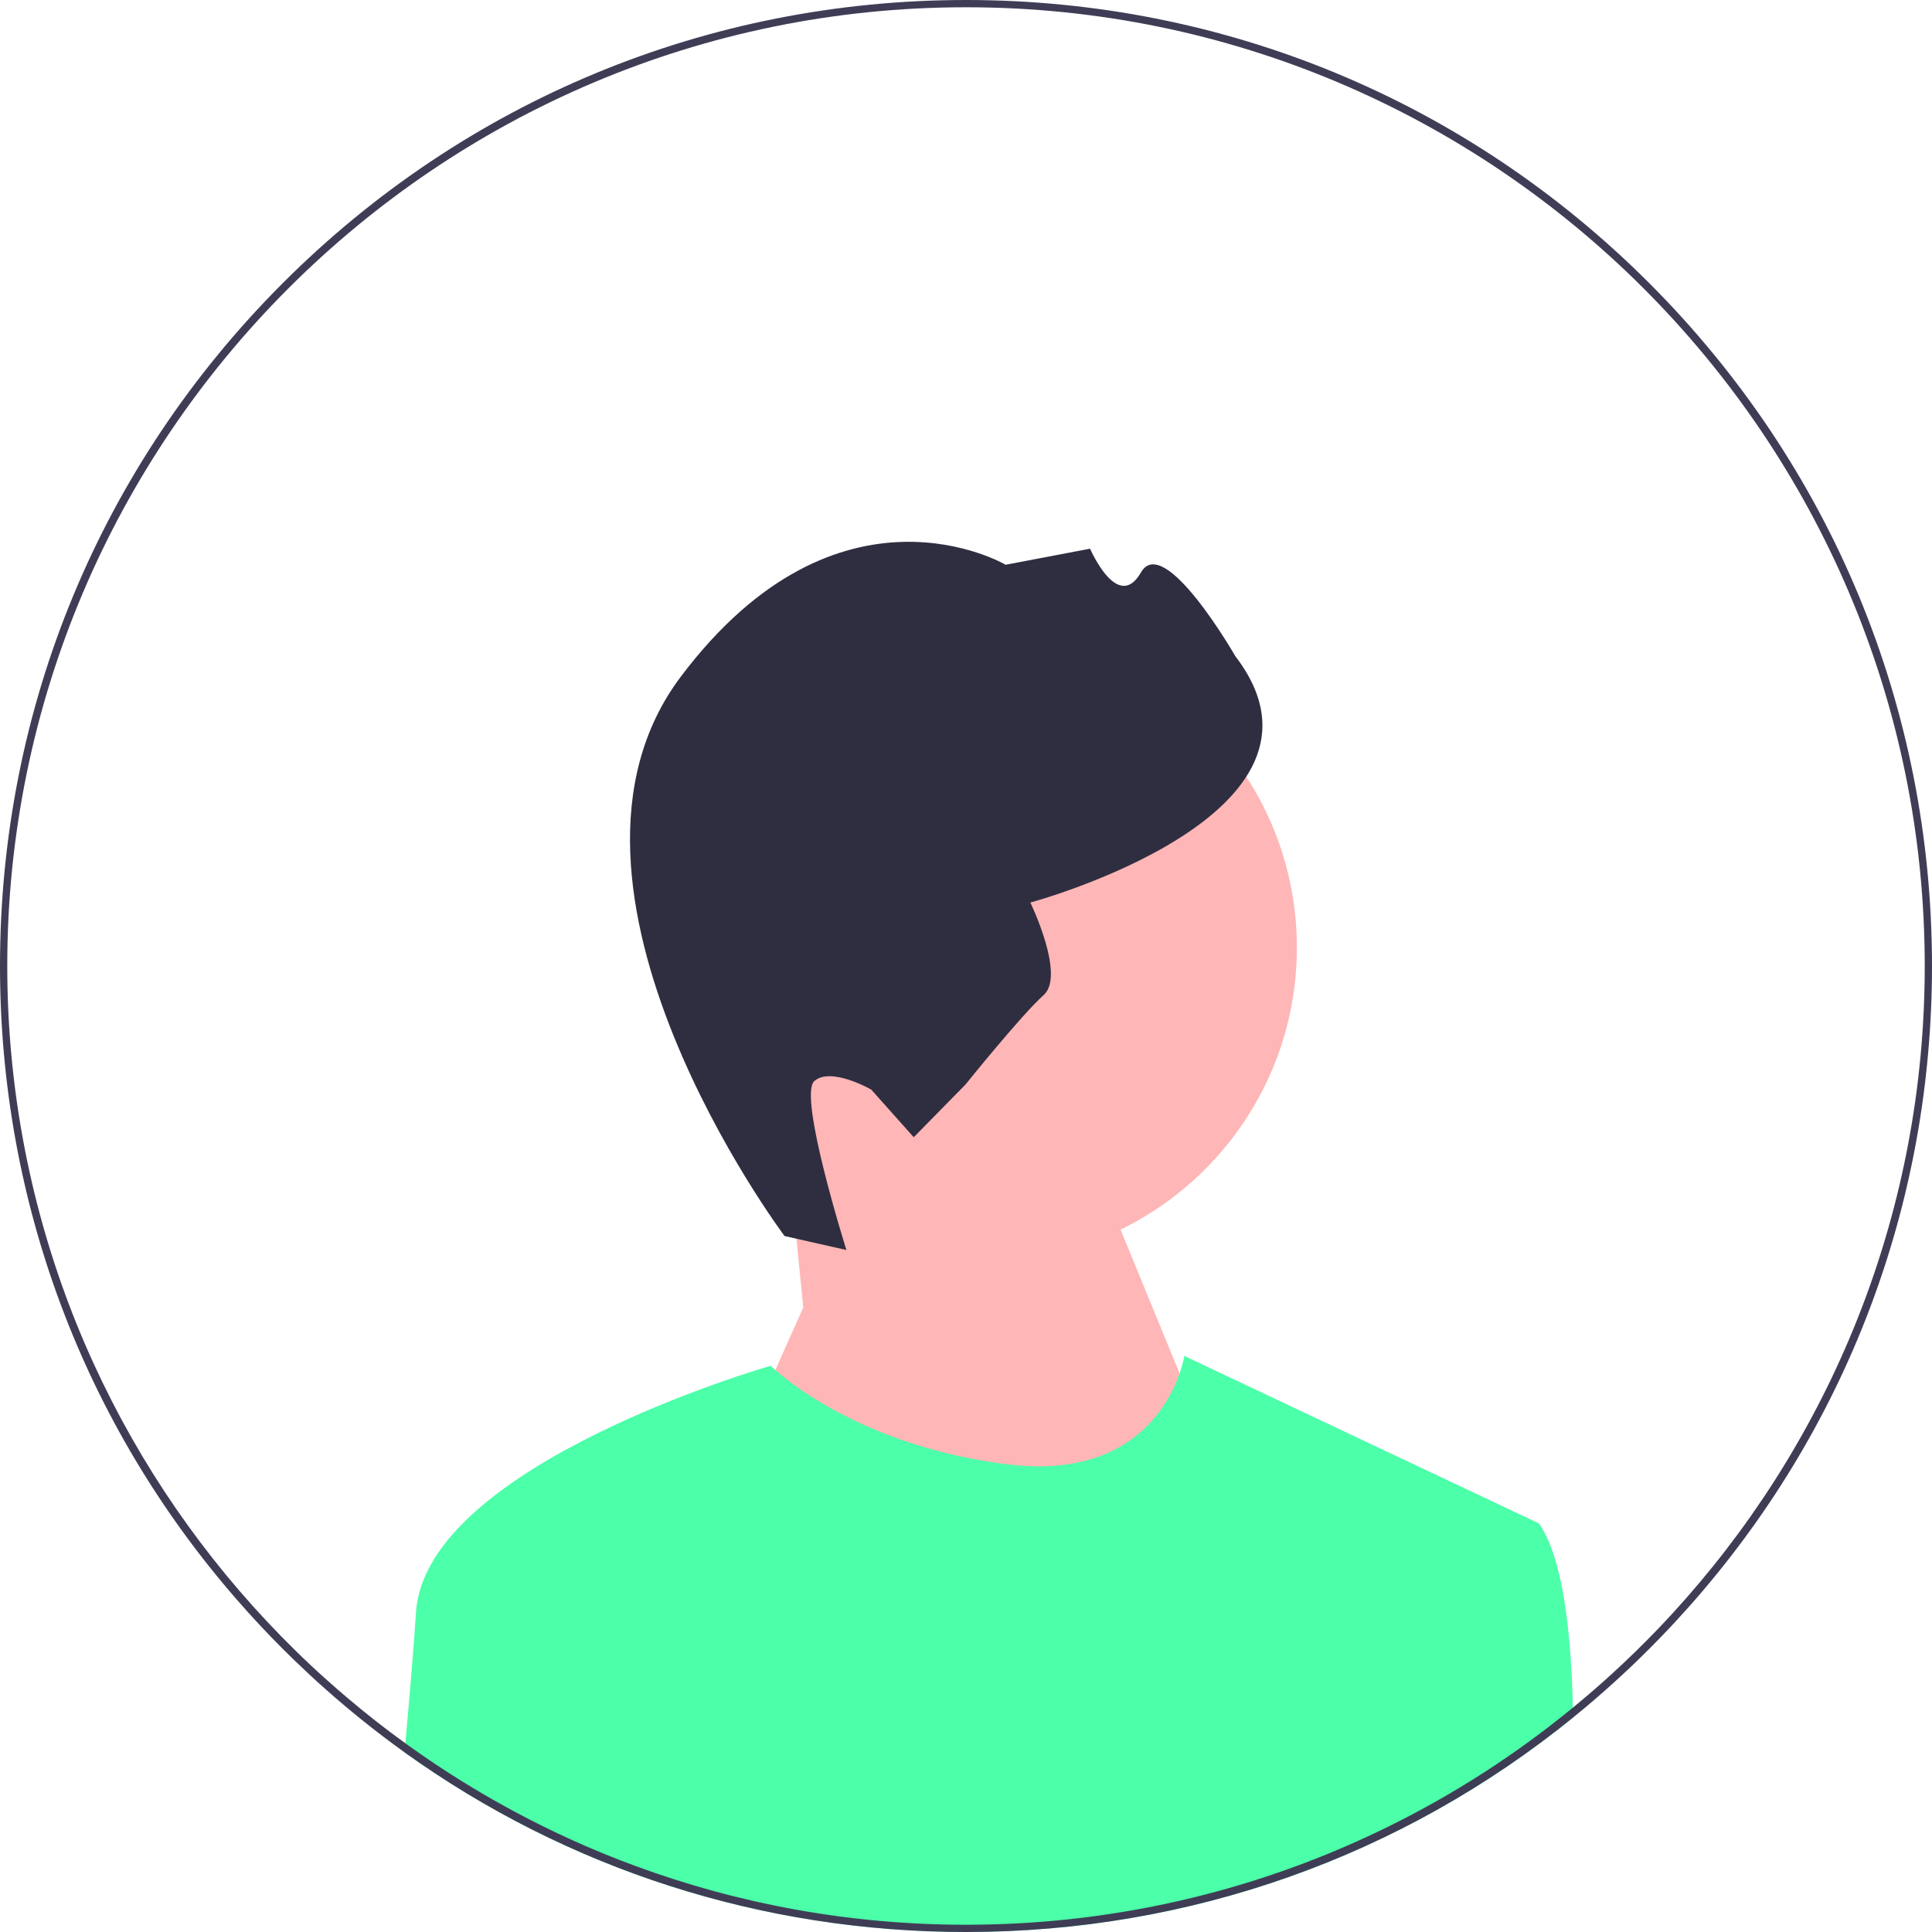
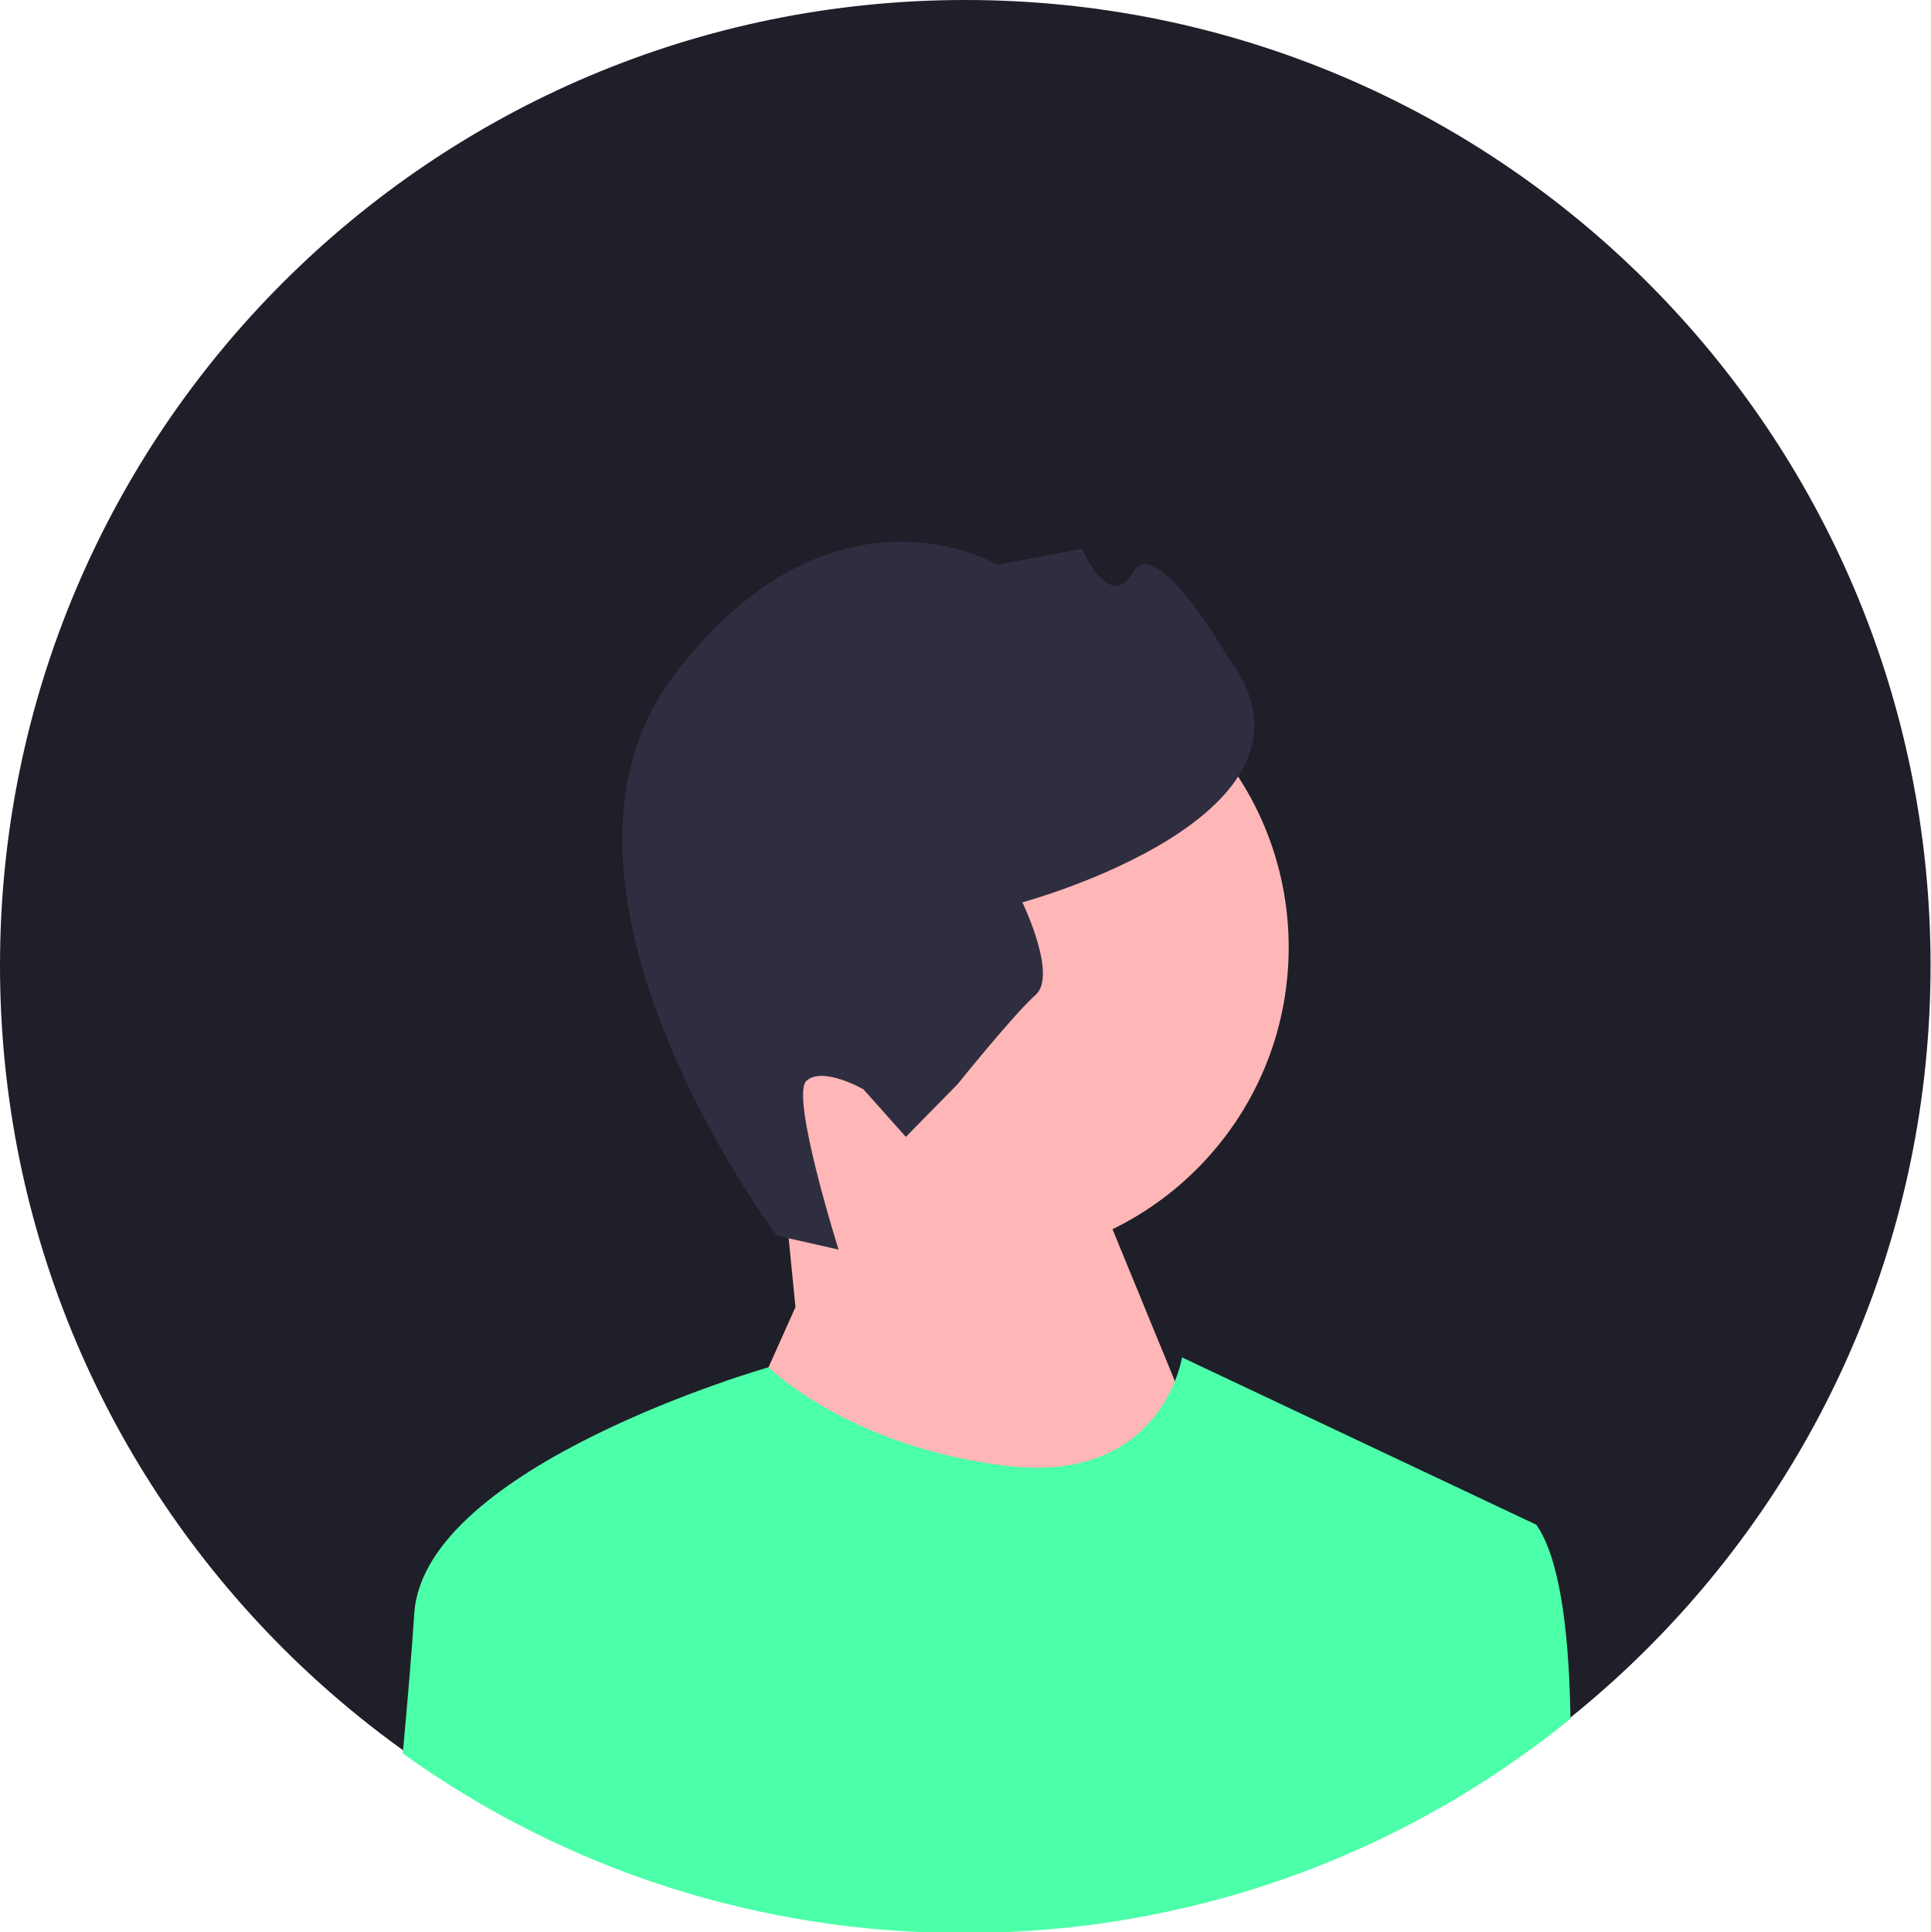
- <svg xmlns="http://www.w3.org/2000/svg" width="532" height="532" viewBox="0 0 532 532">
-   <circle cx="270.76" cy="260.934" r="86.349" fill="#ffb6b6" />
-   <polygon points="221.19 360.052 217.289 320.618 295.19 306.052 341.19 418.052 261.19 510.052 204.19 398.052 221.19 360.052" fill="#ffb6b6" />
-   <path d="m216.037,340.357l17.031,3.848s-13.388-42.455-8.844-46.508c4.544-4.053,15.68,2.333,15.68,2.333l11.702,13.12,14.254-14.512s15.475-19.242,21.534-24.646-3.673-25.464-3.673-25.464c0,0,89.892-24.239,56.443-67.84,0,0-19.611-34.185-25.997-23.049-6.386,11.136-14.002-6.55-14.002-6.55l-23.254,4.422s-45.894-27.06-89.453,30.83c-43.559,57.89,28.579,154.016,28.579,154.016h-0Z" fill="#2f2e41" />
-   <path d="m433.16,472.95c-47.19,38.26-105.57,59.05-167.16,59.05-56.24,0-109.81-17.34-154.62-49.48.08-.84.16-1.67.23-2.5,1.19-13,2.25-25.64,2.95-36.12,2.71-40.69,97.64-67.81,97.64-67.81,0,0,.43.43,1.29,1.18,5.24,4.6,26.51,21.28,63.81,25.94,33.26,4.16,44.21-15.57,47.52-25.02,1-2.88,1.3-4.81,1.3-4.81l97.64,46.11c6.37,9.1,8.86,28.7,9.35,50.73.02.91.04,1.81.05,2.73Z" fill="#4cffa9" />
-   <path d="m454.09,77.91C403.85,27.67,337.05,0,266,0S128.15,27.67,77.91,77.91C27.67,128.15,0,194.95,0,266c0,64.85,23.05,126.16,65.29,174.57,4.03,4.63,8.24,9.14,12.62,13.52,1.03,1.03,2.07,2.06,3.12,3.06,2.8,2.71,5.65,5.36,8.55,7.93,1.76,1.57,3.54,3.11,5.34,4.62,1.41,1.19,2.82,2.36,4.25,3.51.03.03.05.05.08.07,3.97,3.2,8.01,6.28,12.13,9.24,44.81,32.14,98.38,49.48,154.62,49.48,61.59,0,119.97-20.79,167.16-59.05,3.85-3.12,7.62-6.36,11.32-9.71,3.27-2.96,6.47-6.01,9.61-9.15.99-.99,1.98-1.99,2.95-3,2.7-2.78,5.32-5.61,7.88-8.48,43.37-48.72,67.08-110.84,67.08-176.61,0-71.05-27.67-137.85-77.91-188.09Zm10.18,362.21c-2.5,2.84-5.06,5.64-7.68,8.37-4.08,4.25-8.29,8.37-12.64,12.34-1.65,1.52-3.32,3-5.01,4.47-1.92,1.67-3.86,3.31-5.83,4.92-15.53,12.75-32.54,23.75-50.73,32.71-7.19,3.55-14.56,6.78-22.1,9.67-29.29,11.24-61.08,17.4-94.28,17.4-32.04,0-62.76-5.74-91.19-16.24-11.67-4.3-22.95-9.41-33.78-15.26-1.59-.86-3.17-1.73-4.74-2.62-8.26-4.68-16.25-9.79-23.92-15.31-.25-.18-.51-.37-.76-.55-5.46-3.94-10.77-8.09-15.9-12.45-1.88-1.59-3.74-3.2-5.57-4.85-2.98-2.65-5.9-5.38-8.75-8.18-5.4-5.29-10.56-10.8-15.49-16.53C26.09,391.77,2,331.65,2,266,2,120.43,120.43,2,266,2s264,118.43,264,264c0,66.66-24.83,127.62-65.73,174.12Z" fill="#3f3d56" />
+ <svg xmlns="http://www.w3.org/2000/svg" width="1600" height="1601" viewBox="0 0 1600 1601" fill="none" version="1.1" id="svg12">
+   <defs id="defs16" />
+   <circle cx="800" cy="800" r="800" fill="#1E1F29" id="circle2" />
+   <path d="M808.338 1044.76C951.764 1044.76 1068.03 928.485 1068.03 785.059C1068.03 641.633 951.764 525.363 808.338 525.363C664.912 525.363 548.642 641.633 548.642 785.059C548.642 928.485 664.912 1044.76 808.338 1044.76Z" fill="#FFB6B6" id="path4" />
+   <path d="M659.255 1083.16L647.522 964.561L881.811 920.752L1020.16 1257.59L779.556 1534.29L608.127 1197.44L659.255 1083.16Z" fill="#FFB6B6" id="path6" />
+   <path d="M643.759 1023.93L694.98 1035.5C694.98 1035.5 654.715 907.816 668.382 895.626C682.049 883.436 715.54 902.644 715.54 902.644L750.734 942.102L793.603 898.456C793.603 898.456 840.144 840.585 858.367 824.331C876.589 808.078 847.32 747.749 847.32 747.749C847.32 747.749 1117.67 674.849 1017.07 543.72C1017.07 543.72 958.093 440.909 938.886 474.4C919.678 507.892 896.775 454.701 896.775 454.701L826.839 468C826.839 468 688.811 386.615 557.807 560.721C426.802 734.826 643.759 1023.93 643.759 1023.93Z" fill="#2F2E41" id="path8" />
+   <path d="m 1301.545,1424.295 c -141.93,115.07 -317.504,177.59 -502.737,177.59 -169.143,0 -330.256,-52.15 -465.023,-148.81 0.241,-2.52 0.481,-5.02 0.692,-7.52 3.579,-39.09 6.767,-77.11 8.872,-108.63 8.15,-122.37 293.654,-203.94 293.654,-203.94 0,0 1.293,1.3 3.88,3.55 15.759,13.84 79.729,64 191.91,78.02 100.03,12.51 132.962,-46.83 142.917,-75.25 3.007,-8.66 3.91,-14.47 3.91,-14.47 l 293.655,138.68 c 19.16,27.37 26.65,86.31 28.12,152.57 0.06,2.74 0.12,5.44 0.15,8.21 z" fill="#4cffa9" id="path10" />
</svg>
